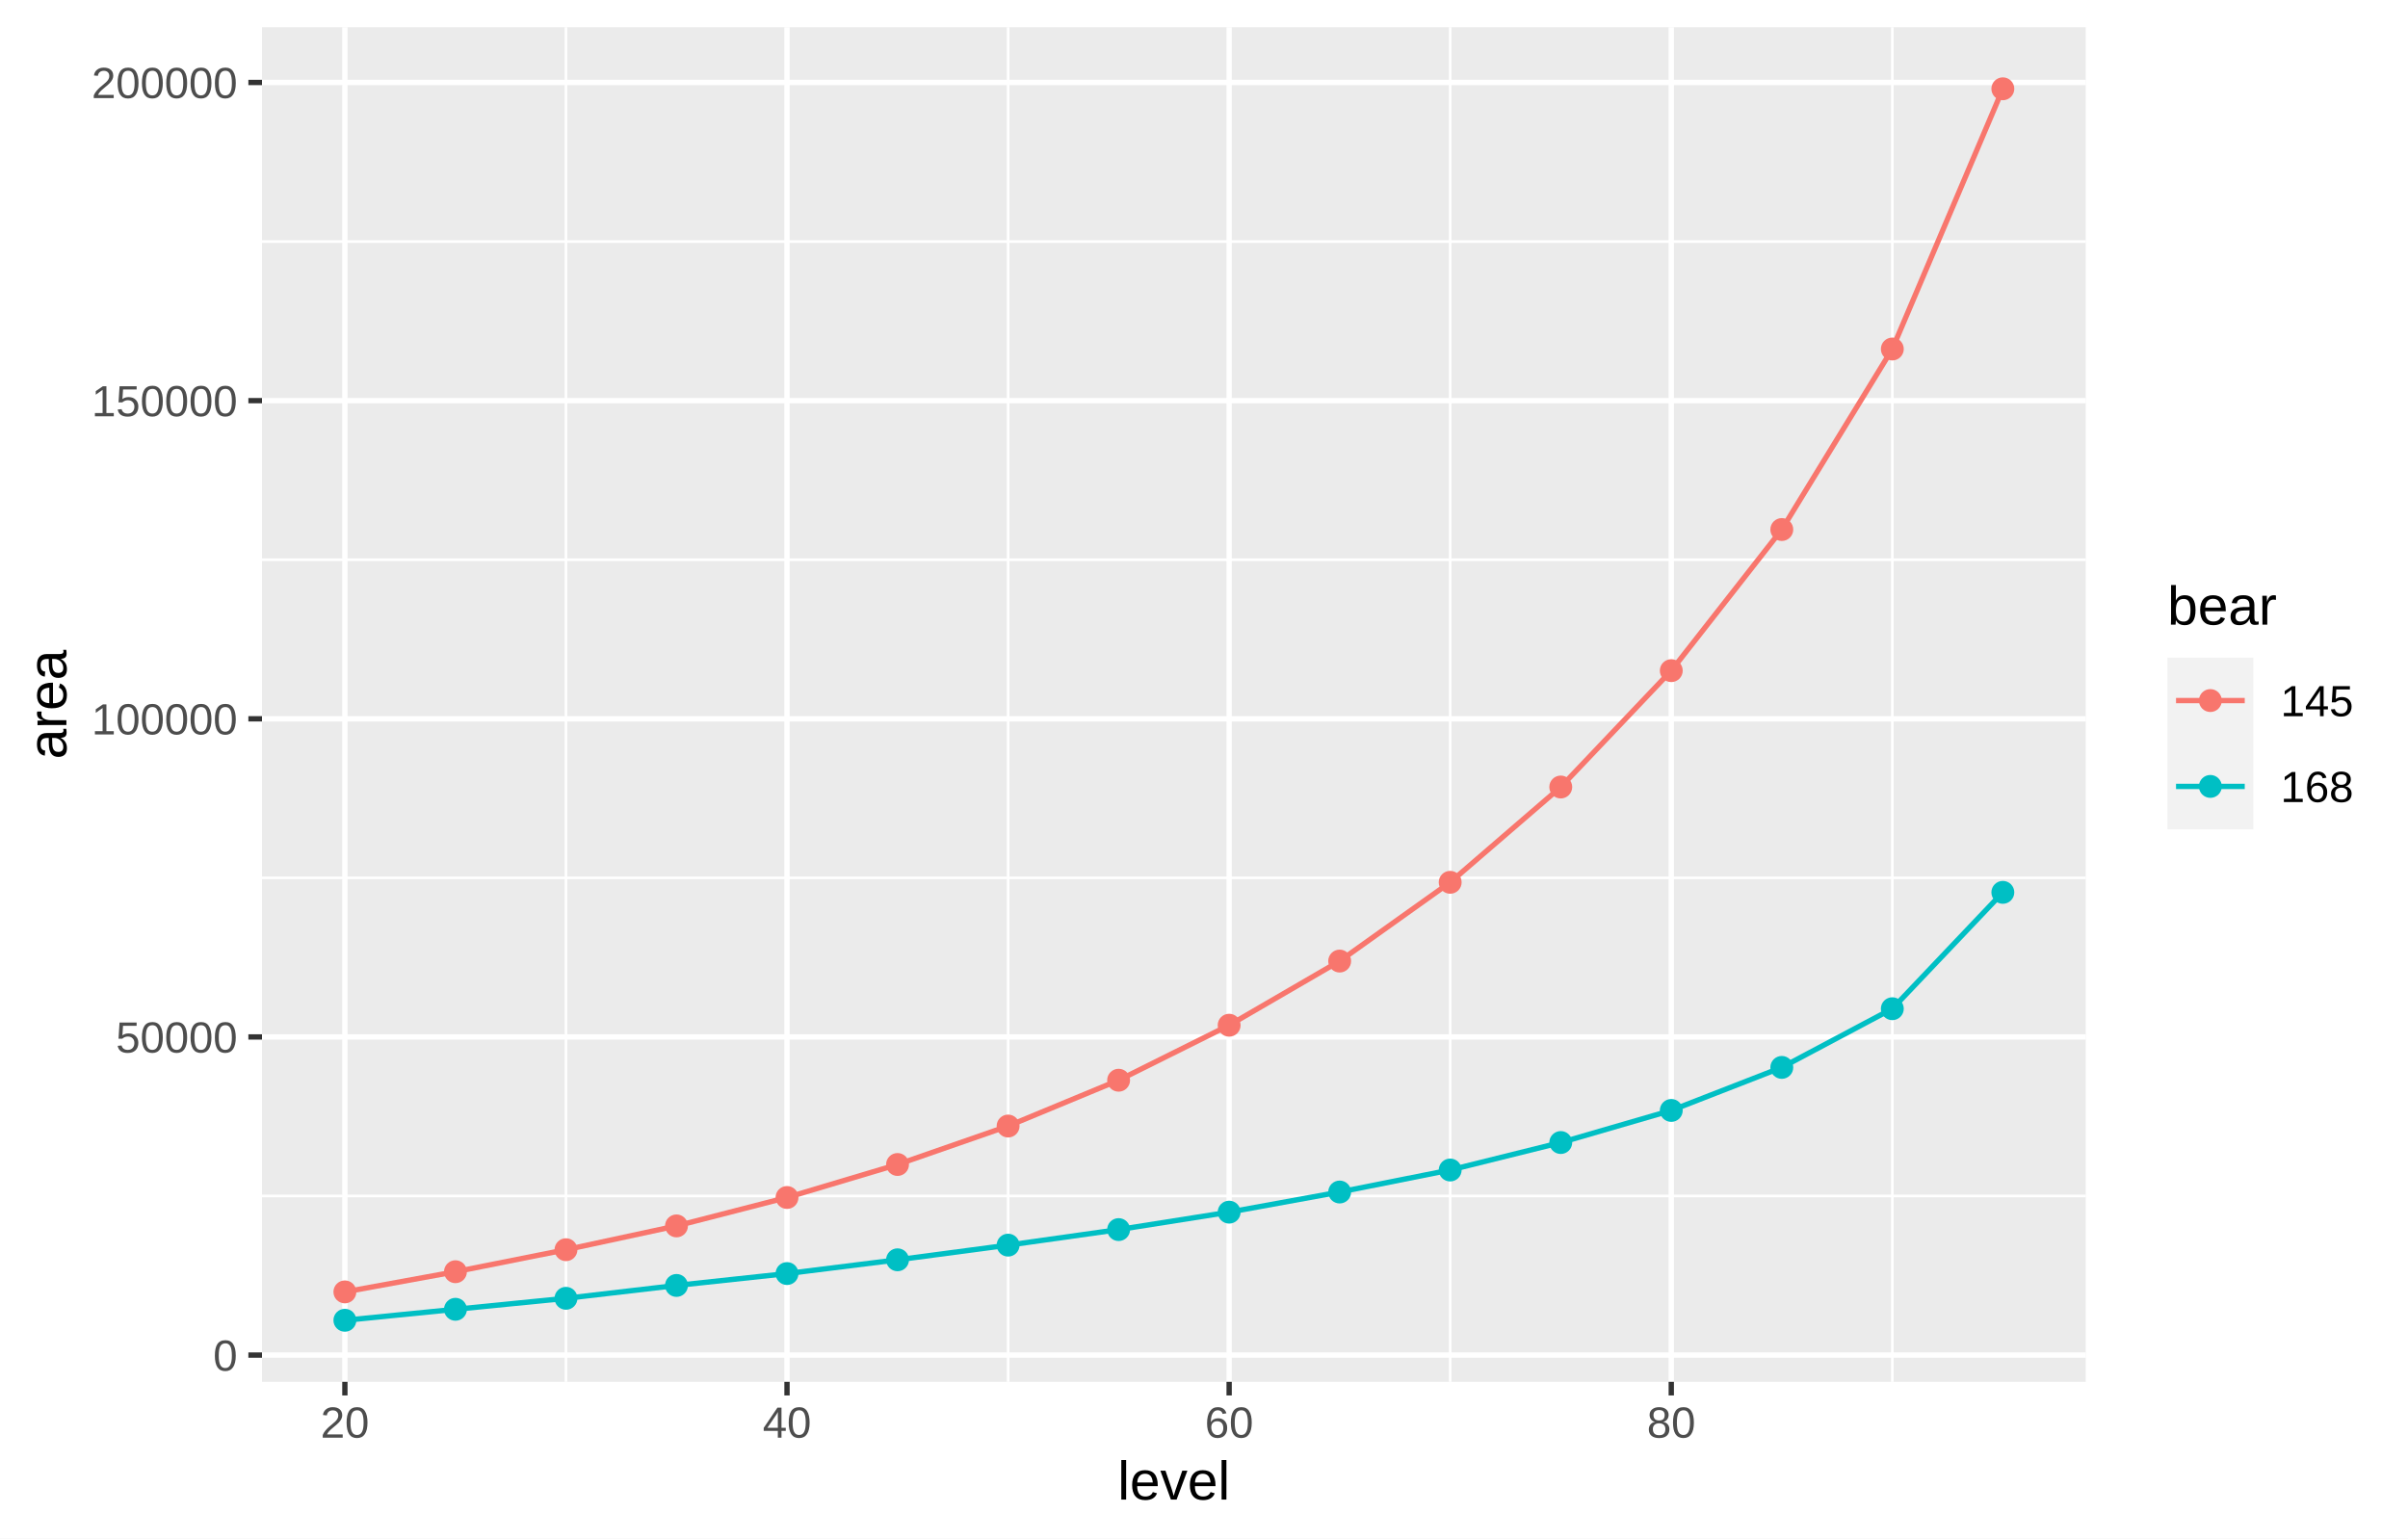
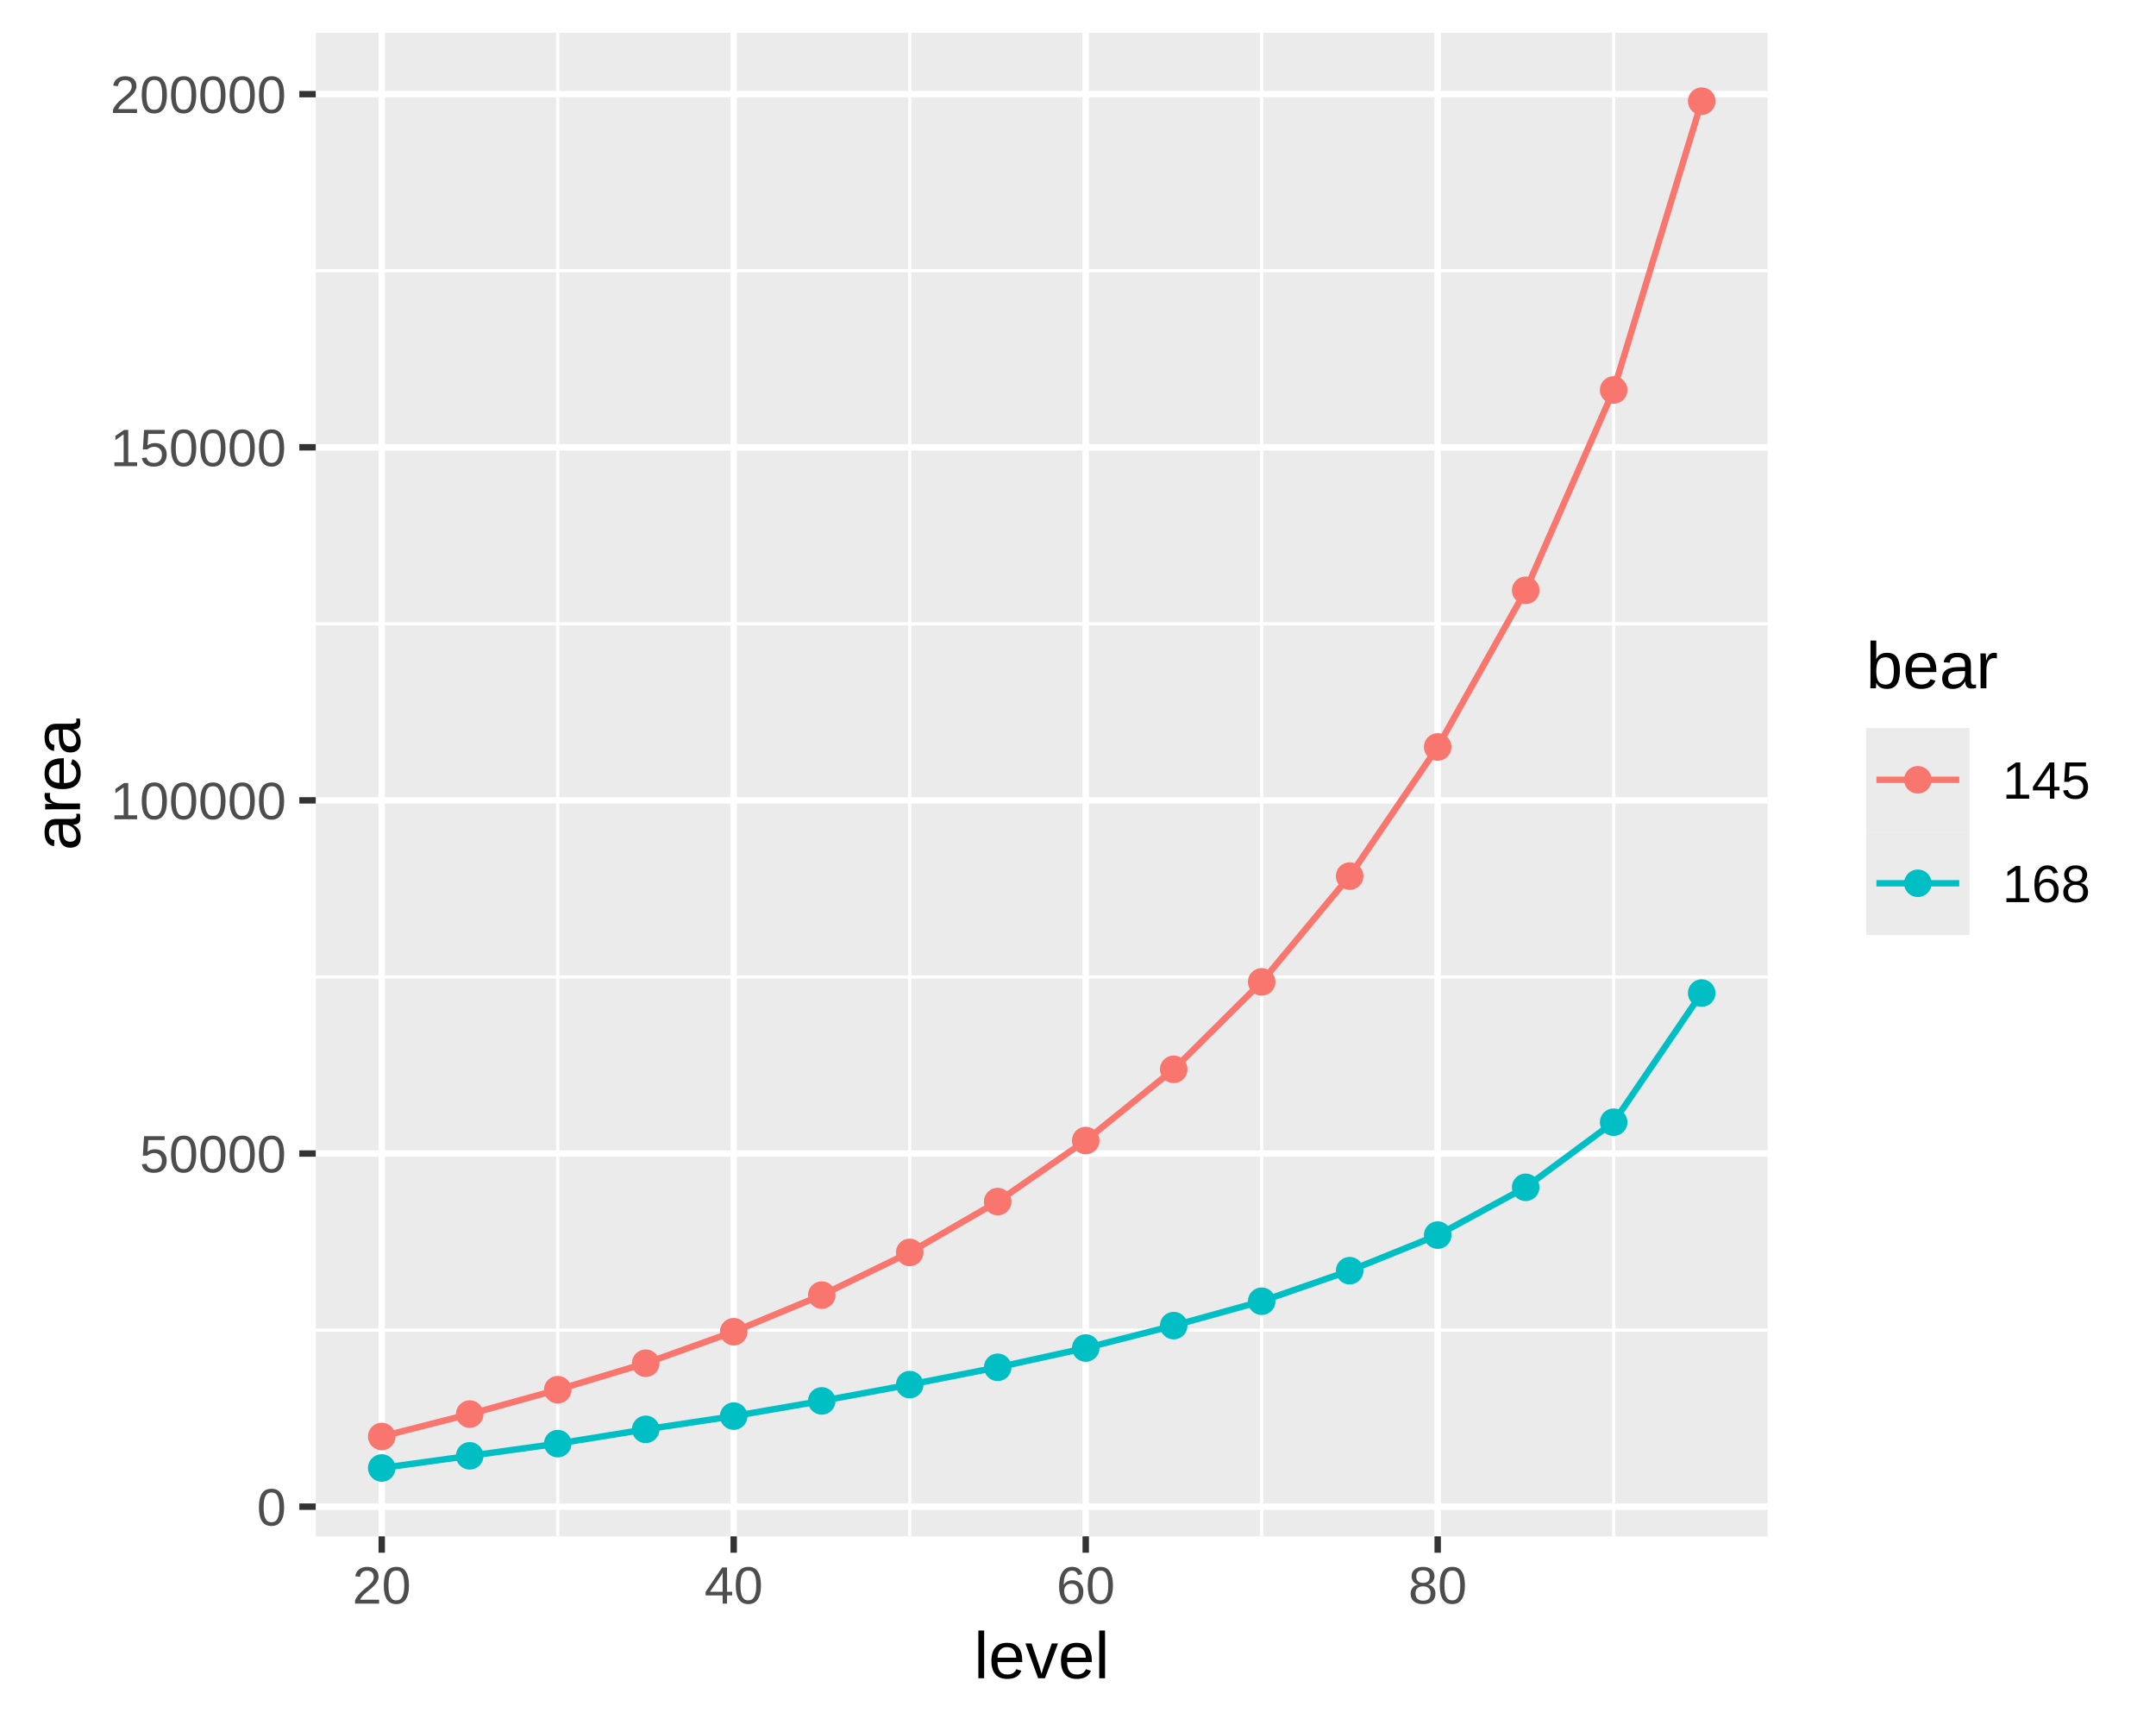
- <svg xmlns="http://www.w3.org/2000/svg" class="svglite" width="484.56pt" height="309.60pt" viewBox="0 0 484.56 309.60">
+ <svg xmlns="http://www.w3.org/2000/svg" class="svglite" width="360.00pt" height="288.00pt" viewBox="0 0 360.00 288.00">
  <defs>
    <style type="text/css">
    .svglite line, .svglite polyline, .svglite polygon, .svglite path, .svglite rect, .svglite circle {
      fill: none;
      stroke: #000000;
      stroke-linecap: round;
      stroke-linejoin: round;
      stroke-miterlimit: 10.00;
    }
    .svglite text {
      white-space: pre;
    }
  </style>
  </defs>
  <rect width="100%" height="100%" style="stroke: none; fill: #FFFFFF;" />
  <defs>
-     <clipPath id="cpMC4wMHw0ODQuNTZ8MC4wMHwzMDkuNjA=">
-       <rect x="0.00" y="0.00" width="484.56" height="309.60" />
+     <clipPath id="cpMC4wMHwzNjAuMDB8MC4wMHwyODguMDA=">
+       <rect x="0.00" y="0.00" width="360.00" height="288.00" />
    </clipPath>
  </defs>
-   <g clip-path="url(#cpMC4wMHw0ODQuNTZ8MC4wMHwzMDkuNjA=)">
-     <rect x="0.00" y="0.00" width="484.56" height="309.60" style="stroke-width: 1.07; stroke: #FFFFFF; fill: #FFFFFF;" />
+   <g clip-path="url(#cpMC4wMHwzNjAuMDB8MC4wMHwyODguMDA=)">
+     <rect x="0" y="0.00" width="360.00" height="288.00" style="stroke-width: 1.07; stroke: #FFFFFF; fill: #FFFFFF;" />
  </g>
  <defs>
-     <clipPath id="cpNTIuNzJ8NDE5LjcyfDUuNDh8Mjc4LjEw">
-       <rect x="52.72" y="5.48" width="366.99" height="272.62" />
+     <clipPath id="cpNTIuNzJ8Mjk1LjE2fDUuNDh8MjU2LjUw">
+       <rect x="52.72" y="5.48" width="242.43" height="251.02" />
    </clipPath>
  </defs>
-   <g clip-path="url(#cpNTIuNzJ8NDE5LjcyfDUuNDh8Mjc4LjEw)">
-     <rect x="52.72" y="5.48" width="366.99" height="272.62" style="stroke-width: 1.07; stroke: none; fill: #EBEBEB;" />
-     <polyline points="52.72,240.70 419.72,240.70 " style="stroke-width: 0.53; stroke: #FFFFFF; stroke-linecap: butt;" />
-     <polyline points="52.72,176.67 419.72,176.67 " style="stroke-width: 0.53; stroke: #FFFFFF; stroke-linecap: butt;" />
-     <polyline points="52.72,112.65 419.72,112.65 " style="stroke-width: 0.53; stroke: #FFFFFF; stroke-linecap: butt;" />
-     <polyline points="52.72,48.62 419.72,48.62 " style="stroke-width: 0.53; stroke: #FFFFFF; stroke-linecap: butt;" />
-     <polyline points="113.89,278.10 113.89,5.48 " style="stroke-width: 0.53; stroke: #FFFFFF; stroke-linecap: butt;" />
-     <polyline points="202.86,278.10 202.86,5.48 " style="stroke-width: 0.53; stroke: #FFFFFF; stroke-linecap: butt;" />
-     <polyline points="291.82,278.10 291.82,5.48 " style="stroke-width: 0.53; stroke: #FFFFFF; stroke-linecap: butt;" />
-     <polyline points="380.79,278.10 380.79,5.48 " style="stroke-width: 0.53; stroke: #FFFFFF; stroke-linecap: butt;" />
-     <polyline points="52.72,272.72 419.72,272.72 " style="stroke-width: 1.07; stroke: #FFFFFF; stroke-linecap: butt;" />
-     <polyline points="52.72,208.69 419.72,208.69 " style="stroke-width: 1.07; stroke: #FFFFFF; stroke-linecap: butt;" />
-     <polyline points="52.72,144.66 419.72,144.66 " style="stroke-width: 1.07; stroke: #FFFFFF; stroke-linecap: butt;" />
-     <polyline points="52.72,80.63 419.72,80.63 " style="stroke-width: 1.07; stroke: #FFFFFF; stroke-linecap: butt;" />
-     <polyline points="52.72,16.60 419.72,16.60 " style="stroke-width: 1.07; stroke: #FFFFFF; stroke-linecap: butt;" />
-     <polyline points="69.40,278.10 69.40,5.48 " style="stroke-width: 1.07; stroke: #FFFFFF; stroke-linecap: butt;" />
-     <polyline points="158.37,278.10 158.37,5.48 " style="stroke-width: 1.07; stroke: #FFFFFF; stroke-linecap: butt;" />
-     <polyline points="247.34,278.10 247.34,5.48 " style="stroke-width: 1.07; stroke: #FFFFFF; stroke-linecap: butt;" />
-     <polyline points="336.31,278.10 336.31,5.48 " style="stroke-width: 1.07; stroke: #FFFFFF; stroke-linecap: butt;" />
-     <polyline points="69.40,260.00 91.65,255.94 113.89,251.51 136.13,246.72 158.37,241.00 180.61,234.36 202.86,226.62 225.10,217.40 247.34,206.33 269.58,193.42 291.82,177.57 314.07,158.39 336.31,134.97 358.55,106.57 380.79,70.24 403.03,17.87 " style="stroke-width: 1.07; stroke: #F8766D; stroke-linecap: butt;" />
-     <polyline points="69.40,265.71 91.65,263.50 113.89,261.29 136.13,258.70 158.37,256.31 180.61,253.54 202.86,250.59 225.10,247.46 247.34,243.95 269.58,239.90 291.82,235.47 314.07,229.94 336.31,223.48 358.55,214.82 380.79,203.01 403.03,179.59 " style="stroke-width: 1.07; stroke: #00BFC4; stroke-linecap: butt;" />
-     <circle cx="69.40" cy="260.00" r="1.95" style="stroke-width: 0.71; stroke: #F8766D; fill: #F8766D;" />
-     <circle cx="91.65" cy="255.94" r="1.95" style="stroke-width: 0.71; stroke: #F8766D; fill: #F8766D;" />
-     <circle cx="113.89" cy="251.51" r="1.95" style="stroke-width: 0.71; stroke: #F8766D; fill: #F8766D;" />
-     <circle cx="136.13" cy="246.72" r="1.95" style="stroke-width: 0.71; stroke: #F8766D; fill: #F8766D;" />
-     <circle cx="158.37" cy="241.00" r="1.95" style="stroke-width: 0.71; stroke: #F8766D; fill: #F8766D;" />
-     <circle cx="180.61" cy="234.36" r="1.95" style="stroke-width: 0.71; stroke: #F8766D; fill: #F8766D;" />
-     <circle cx="202.86" cy="226.62" r="1.95" style="stroke-width: 0.71; stroke: #F8766D; fill: #F8766D;" />
-     <circle cx="225.10" cy="217.40" r="1.95" style="stroke-width: 0.71; stroke: #F8766D; fill: #F8766D;" />
-     <circle cx="247.34" cy="206.33" r="1.95" style="stroke-width: 0.71; stroke: #F8766D; fill: #F8766D;" />
-     <circle cx="269.58" cy="193.42" r="1.95" style="stroke-width: 0.71; stroke: #F8766D; fill: #F8766D;" />
-     <circle cx="291.82" cy="177.57" r="1.95" style="stroke-width: 0.71; stroke: #F8766D; fill: #F8766D;" />
-     <circle cx="314.07" cy="158.39" r="1.95" style="stroke-width: 0.71; stroke: #F8766D; fill: #F8766D;" />
-     <circle cx="336.31" cy="134.97" r="1.95" style="stroke-width: 0.71; stroke: #F8766D; fill: #F8766D;" />
-     <circle cx="358.55" cy="106.57" r="1.95" style="stroke-width: 0.71; stroke: #F8766D; fill: #F8766D;" />
-     <circle cx="380.79" cy="70.24" r="1.95" style="stroke-width: 0.71; stroke: #F8766D; fill: #F8766D;" />
-     <circle cx="403.03" cy="17.87" r="1.95" style="stroke-width: 0.71; stroke: #F8766D; fill: #F8766D;" />
-     <circle cx="69.40" cy="265.71" r="1.95" style="stroke-width: 0.71; stroke: #00BFC4; fill: #00BFC4;" />
-     <circle cx="91.65" cy="263.50" r="1.95" style="stroke-width: 0.71; stroke: #00BFC4; fill: #00BFC4;" />
-     <circle cx="113.89" cy="261.29" r="1.95" style="stroke-width: 0.71; stroke: #00BFC4; fill: #00BFC4;" />
-     <circle cx="136.13" cy="258.70" r="1.95" style="stroke-width: 0.71; stroke: #00BFC4; fill: #00BFC4;" />
-     <circle cx="158.37" cy="256.31" r="1.95" style="stroke-width: 0.71; stroke: #00BFC4; fill: #00BFC4;" />
-     <circle cx="180.61" cy="253.54" r="1.95" style="stroke-width: 0.71; stroke: #00BFC4; fill: #00BFC4;" />
-     <circle cx="202.86" cy="250.59" r="1.95" style="stroke-width: 0.71; stroke: #00BFC4; fill: #00BFC4;" />
-     <circle cx="225.10" cy="247.46" r="1.95" style="stroke-width: 0.71; stroke: #00BFC4; fill: #00BFC4;" />
-     <circle cx="247.34" cy="243.95" r="1.95" style="stroke-width: 0.71; stroke: #00BFC4; fill: #00BFC4;" />
-     <circle cx="269.58" cy="239.90" r="1.95" style="stroke-width: 0.71; stroke: #00BFC4; fill: #00BFC4;" />
-     <circle cx="291.82" cy="235.47" r="1.95" style="stroke-width: 0.71; stroke: #00BFC4; fill: #00BFC4;" />
-     <circle cx="314.07" cy="229.94" r="1.95" style="stroke-width: 0.71; stroke: #00BFC4; fill: #00BFC4;" />
-     <circle cx="336.31" cy="223.48" r="1.95" style="stroke-width: 0.71; stroke: #00BFC4; fill: #00BFC4;" />
-     <circle cx="358.55" cy="214.82" r="1.95" style="stroke-width: 0.71; stroke: #00BFC4; fill: #00BFC4;" />
-     <circle cx="380.79" cy="203.01" r="1.95" style="stroke-width: 0.71; stroke: #00BFC4; fill: #00BFC4;" />
-     <circle cx="403.03" cy="179.59" r="1.95" style="stroke-width: 0.71; stroke: #00BFC4; fill: #00BFC4;" />
+   <g clip-path="url(#cpNTIuNzJ8Mjk1LjE2fDUuNDh8MjU2LjUw)">
+     <rect x="52.72" y="5.48" width="242.43" height="251.02" style="stroke-width: 1.07; stroke: none; fill: #EBEBEB;" />
+     <polyline points="52.72,222.07 295.16,222.07 " style="stroke-width: 0.53; stroke: #FFFFFF; stroke-linecap: butt;" />
+     <polyline points="52.72,163.11 295.16,163.11 " style="stroke-width: 0.53; stroke: #FFFFFF; stroke-linecap: butt;" />
+     <polyline points="52.72,104.15 295.16,104.15 " style="stroke-width: 0.53; stroke: #FFFFFF; stroke-linecap: butt;" />
+     <polyline points="52.72,45.20 295.16,45.20 " style="stroke-width: 0.53; stroke: #FFFFFF; stroke-linecap: butt;" />
+     <polyline points="93.13,256.50 93.13,5.48 " style="stroke-width: 0.53; stroke: #FFFFFF; stroke-linecap: butt;" />
+     <polyline points="151.90,256.50 151.90,5.48 " style="stroke-width: 0.53; stroke: #FFFFFF; stroke-linecap: butt;" />
+     <polyline points="210.67,256.50 210.67,5.48 " style="stroke-width: 0.53; stroke: #FFFFFF; stroke-linecap: butt;" />
+     <polyline points="269.44,256.50 269.44,5.48 " style="stroke-width: 0.53; stroke: #FFFFFF; stroke-linecap: butt;" />
+     <polyline points="52.72,251.55 295.16,251.55 " style="stroke-width: 1.07; stroke: #FFFFFF; stroke-linecap: butt;" />
+     <polyline points="52.72,192.59 295.16,192.59 " style="stroke-width: 1.07; stroke: #FFFFFF; stroke-linecap: butt;" />
+     <polyline points="52.72,133.63 295.16,133.63 " style="stroke-width: 1.07; stroke: #FFFFFF; stroke-linecap: butt;" />
+     <polyline points="52.72,74.68 295.16,74.68 " style="stroke-width: 1.07; stroke: #FFFFFF; stroke-linecap: butt;" />
+     <polyline points="52.72,15.72 295.16,15.72 " style="stroke-width: 1.07; stroke: #FFFFFF; stroke-linecap: butt;" />
+     <polyline points="63.74,256.50 63.74,5.48 " style="stroke-width: 1.07; stroke: #FFFFFF; stroke-linecap: butt;" />
+     <polyline points="122.51,256.50 122.51,5.48 " style="stroke-width: 1.07; stroke: #FFFFFF; stroke-linecap: butt;" />
+     <polyline points="181.29,256.50 181.29,5.48 " style="stroke-width: 1.07; stroke: #FFFFFF; stroke-linecap: butt;" />
+     <polyline points="240.06,256.50 240.06,5.48 " style="stroke-width: 1.07; stroke: #FFFFFF; stroke-linecap: butt;" />
+     <polyline points="63.74,239.83 78.43,236.09 93.13,232.02 107.82,227.60 122.51,222.34 137.21,216.23 151.90,209.10 166.59,200.61 181.29,190.42 195.98,178.53 210.67,163.93 225.36,146.27 240.06,124.71 254.75,98.56 269.44,65.11 284.14,16.89 " style="stroke-width: 1.07; stroke: #F8766D; stroke-linecap: butt;" />
+     <polyline points="63.74,245.09 78.43,243.06 93.13,241.02 107.82,238.64 122.51,236.43 137.21,233.89 151.90,231.17 166.59,228.28 181.29,225.06 195.98,221.32 210.67,217.25 225.36,212.15 240.06,206.21 254.75,198.23 269.44,187.36 284.14,165.80 " style="stroke-width: 1.07; stroke: #00BFC4; stroke-linecap: butt;" />
+     <circle cx="63.74" cy="239.83" r="1.95" style="stroke-width: 0.71; stroke: #F8766D; fill: #F8766D;" />
+     <circle cx="78.43" cy="236.09" r="1.95" style="stroke-width: 0.71; stroke: #F8766D; fill: #F8766D;" />
+     <circle cx="93.13" cy="232.02" r="1.95" style="stroke-width: 0.71; stroke: #F8766D; fill: #F8766D;" />
+     <circle cx="107.82" cy="227.60" r="1.95" style="stroke-width: 0.71; stroke: #F8766D; fill: #F8766D;" />
+     <circle cx="122.51" cy="222.34" r="1.95" style="stroke-width: 0.71; stroke: #F8766D; fill: #F8766D;" />
+     <circle cx="137.21" cy="216.23" r="1.95" style="stroke-width: 0.71; stroke: #F8766D; fill: #F8766D;" />
+     <circle cx="151.90" cy="209.10" r="1.95" style="stroke-width: 0.71; stroke: #F8766D; fill: #F8766D;" />
+     <circle cx="166.59" cy="200.61" r="1.95" style="stroke-width: 0.71; stroke: #F8766D; fill: #F8766D;" />
+     <circle cx="181.29" cy="190.42" r="1.95" style="stroke-width: 0.71; stroke: #F8766D; fill: #F8766D;" />
+     <circle cx="195.98" cy="178.53" r="1.95" style="stroke-width: 0.71; stroke: #F8766D; fill: #F8766D;" />
+     <circle cx="210.67" cy="163.93" r="1.95" style="stroke-width: 0.71; stroke: #F8766D; fill: #F8766D;" />
+     <circle cx="225.36" cy="146.27" r="1.95" style="stroke-width: 0.71; stroke: #F8766D; fill: #F8766D;" />
+     <circle cx="240.06" cy="124.71" r="1.95" style="stroke-width: 0.71; stroke: #F8766D; fill: #F8766D;" />
+     <circle cx="254.75" cy="98.56" r="1.95" style="stroke-width: 0.71; stroke: #F8766D; fill: #F8766D;" />
+     <circle cx="269.44" cy="65.11" r="1.95" style="stroke-width: 0.71; stroke: #F8766D; fill: #F8766D;" />
+     <circle cx="284.14" cy="16.89" r="1.95" style="stroke-width: 0.71; stroke: #F8766D; fill: #F8766D;" />
+     <circle cx="63.74" cy="245.09" r="1.95" style="stroke-width: 0.71; stroke: #00BFC4; fill: #00BFC4;" />
+     <circle cx="78.43" cy="243.06" r="1.95" style="stroke-width: 0.71; stroke: #00BFC4; fill: #00BFC4;" />
+     <circle cx="93.13" cy="241.02" r="1.95" style="stroke-width: 0.71; stroke: #00BFC4; fill: #00BFC4;" />
+     <circle cx="107.82" cy="238.64" r="1.95" style="stroke-width: 0.71; stroke: #00BFC4; fill: #00BFC4;" />
+     <circle cx="122.51" cy="236.43" r="1.95" style="stroke-width: 0.71; stroke: #00BFC4; fill: #00BFC4;" />
+     <circle cx="137.21" cy="233.89" r="1.95" style="stroke-width: 0.71; stroke: #00BFC4; fill: #00BFC4;" />
+     <circle cx="151.90" cy="231.17" r="1.95" style="stroke-width: 0.71; stroke: #00BFC4; fill: #00BFC4;" />
+     <circle cx="166.59" cy="228.28" r="1.95" style="stroke-width: 0.71; stroke: #00BFC4; fill: #00BFC4;" />
+     <circle cx="181.29" cy="225.06" r="1.95" style="stroke-width: 0.71; stroke: #00BFC4; fill: #00BFC4;" />
+     <circle cx="195.98" cy="221.32" r="1.95" style="stroke-width: 0.71; stroke: #00BFC4; fill: #00BFC4;" />
+     <circle cx="210.67" cy="217.25" r="1.95" style="stroke-width: 0.71; stroke: #00BFC4; fill: #00BFC4;" />
+     <circle cx="225.36" cy="212.15" r="1.95" style="stroke-width: 0.71; stroke: #00BFC4; fill: #00BFC4;" />
+     <circle cx="240.06" cy="206.21" r="1.95" style="stroke-width: 0.71; stroke: #00BFC4; fill: #00BFC4;" />
+     <circle cx="254.75" cy="198.23" r="1.95" style="stroke-width: 0.71; stroke: #00BFC4; fill: #00BFC4;" />
+     <circle cx="269.44" cy="187.36" r="1.95" style="stroke-width: 0.71; stroke: #00BFC4; fill: #00BFC4;" />
+     <circle cx="284.14" cy="165.80" r="1.95" style="stroke-width: 0.71; stroke: #00BFC4; fill: #00BFC4;" />
  </g>
-   <g clip-path="url(#cpMC4wMHw0ODQuNTZ8MC4wMHwzMDkuNjA=)">
-     <text x="47.79" y="275.87" text-anchor="end" style="font-size: 8.80px;fill: #4D4D4D; font-family: &quot;Arial&quot;;" textLength="4.90px" lengthAdjust="spacingAndGlyphs">0</text>
-     <text x="47.79" y="211.84" text-anchor="end" style="font-size: 8.80px;fill: #4D4D4D; font-family: &quot;Arial&quot;;" textLength="24.48px" lengthAdjust="spacingAndGlyphs">50000</text>
-     <text x="47.79" y="147.81" text-anchor="end" style="font-size: 8.80px;fill: #4D4D4D; font-family: &quot;Arial&quot;;" textLength="29.38px" lengthAdjust="spacingAndGlyphs">100000</text>
-     <text x="47.79" y="83.78" text-anchor="end" style="font-size: 8.80px;fill: #4D4D4D; font-family: &quot;Arial&quot;;" textLength="29.38px" lengthAdjust="spacingAndGlyphs">150000</text>
-     <text x="47.79" y="19.75" text-anchor="end" style="font-size: 8.80px;fill: #4D4D4D; font-family: &quot;Arial&quot;;" textLength="29.38px" lengthAdjust="spacingAndGlyphs">200000</text>
-     <polyline points="49.98,272.72 52.72,272.72 " style="stroke-width: 1.07; stroke: #333333; stroke-linecap: butt;" />
-     <polyline points="49.98,208.69 52.72,208.69 " style="stroke-width: 1.07; stroke: #333333; stroke-linecap: butt;" />
-     <polyline points="49.98,144.66 52.72,144.66 " style="stroke-width: 1.07; stroke: #333333; stroke-linecap: butt;" />
-     <polyline points="49.98,80.63 52.72,80.63 " style="stroke-width: 1.07; stroke: #333333; stroke-linecap: butt;" />
-     <polyline points="49.98,16.60 52.72,16.60 " style="stroke-width: 1.07; stroke: #333333; stroke-linecap: butt;" />
-     <polyline points="69.40,280.84 69.40,278.10 " style="stroke-width: 1.07; stroke: #333333; stroke-linecap: butt;" />
-     <polyline points="158.37,280.84 158.37,278.10 " style="stroke-width: 1.07; stroke: #333333; stroke-linecap: butt;" />
-     <polyline points="247.34,280.84 247.34,278.10 " style="stroke-width: 1.07; stroke: #333333; stroke-linecap: butt;" />
-     <polyline points="336.31,280.84 336.31,278.10 " style="stroke-width: 1.07; stroke: #333333; stroke-linecap: butt;" />
-     <text x="69.40" y="289.34" text-anchor="middle" style="font-size: 8.80px;fill: #4D4D4D; font-family: &quot;Arial&quot;;" textLength="9.79px" lengthAdjust="spacingAndGlyphs">20</text>
-     <text x="158.37" y="289.34" text-anchor="middle" style="font-size: 8.80px;fill: #4D4D4D; font-family: &quot;Arial&quot;;" textLength="9.79px" lengthAdjust="spacingAndGlyphs">40</text>
-     <text x="247.34" y="289.34" text-anchor="middle" style="font-size: 8.80px;fill: #4D4D4D; font-family: &quot;Arial&quot;;" textLength="9.79px" lengthAdjust="spacingAndGlyphs">60</text>
-     <text x="336.31" y="289.34" text-anchor="middle" style="font-size: 8.80px;fill: #4D4D4D; font-family: &quot;Arial&quot;;" textLength="9.79px" lengthAdjust="spacingAndGlyphs">80</text>
-     <text x="236.22" y="301.80" text-anchor="middle" style="font-size: 11.00px; font-family: &quot;Arial&quot;;" textLength="22.62px" lengthAdjust="spacingAndGlyphs">level</text>
-     <text transform="translate(13.36,141.79) rotate(-90)" text-anchor="middle" style="font-size: 11.00px; font-family: &quot;Arial&quot;;" textLength="22.02px" lengthAdjust="spacingAndGlyphs">area</text>
-     <rect x="430.67" y="111.19" width="48.41" height="61.19" style="stroke-width: 1.07; stroke: none; fill: #FFFFFF;" />
-     <text x="436.15" y="125.71" style="font-size: 11.00px; font-family: &quot;Arial&quot;;" textLength="22.02px" lengthAdjust="spacingAndGlyphs">bear</text>
-     <rect x="436.15" y="132.35" width="17.28" height="17.28" style="stroke-width: 1.07; stroke: none; fill: #F2F2F2;" />
-     <line x1="437.88" y1="140.99" x2="451.71" y2="140.99" style="stroke-width: 1.07; stroke: #F8766D; stroke-linecap: butt;" />
-     <circle cx="444.79" cy="140.99" r="1.95" style="stroke-width: 0.71; stroke: #F8766D; fill: #F8766D;" />
-     <rect x="436.15" y="149.63" width="17.28" height="17.28" style="stroke-width: 1.07; stroke: none; fill: #F2F2F2;" />
-     <line x1="437.88" y1="158.27" x2="451.71" y2="158.27" style="stroke-width: 1.07; stroke: #00BFC4; stroke-linecap: butt;" />
-     <circle cx="444.79" cy="158.27" r="1.95" style="stroke-width: 0.71; stroke: #00BFC4; fill: #00BFC4;" />
-     <text x="458.91" y="144.14" style="font-size: 8.80px; font-family: &quot;Arial&quot;;" textLength="14.69px" lengthAdjust="spacingAndGlyphs">145</text>
-     <text x="458.91" y="161.42" style="font-size: 8.80px; font-family: &quot;Arial&quot;;" textLength="14.69px" lengthAdjust="spacingAndGlyphs">168</text>
+   <g clip-path="url(#cpMC4wMHwzNjAuMDB8MC4wMHwyODguMDA=)">
+     <text x="47.79" y="254.70" text-anchor="end" style="font-size: 8.80px;fill: #4D4D4D; font-family: &quot;Arial&quot;;" textLength="4.90px" lengthAdjust="spacingAndGlyphs">0</text>
+     <text x="47.79" y="195.74" text-anchor="end" style="font-size: 8.80px;fill: #4D4D4D; font-family: &quot;Arial&quot;;" textLength="24.48px" lengthAdjust="spacingAndGlyphs">50000</text>
+     <text x="47.79" y="136.78" text-anchor="end" style="font-size: 8.80px;fill: #4D4D4D; font-family: &quot;Arial&quot;;" textLength="29.38px" lengthAdjust="spacingAndGlyphs">100000</text>
+     <text x="47.79" y="77.83" text-anchor="end" style="font-size: 8.80px;fill: #4D4D4D; font-family: &quot;Arial&quot;;" textLength="29.38px" lengthAdjust="spacingAndGlyphs">150000</text>
+     <text x="47.79" y="18.87" text-anchor="end" style="font-size: 8.80px;fill: #4D4D4D; font-family: &quot;Arial&quot;;" textLength="29.38px" lengthAdjust="spacingAndGlyphs">200000</text>
+     <polyline points="49.98,251.55 52.72,251.55 " style="stroke-width: 1.07; stroke: #333333; stroke-linecap: butt;" />
+     <polyline points="49.98,192.59 52.72,192.59 " style="stroke-width: 1.07; stroke: #333333; stroke-linecap: butt;" />
+     <polyline points="49.98,133.63 52.72,133.63 " style="stroke-width: 1.07; stroke: #333333; stroke-linecap: butt;" />
+     <polyline points="49.98,74.68 52.72,74.68 " style="stroke-width: 1.07; stroke: #333333; stroke-linecap: butt;" />
+     <polyline points="49.98,15.72 52.72,15.72 " style="stroke-width: 1.07; stroke: #333333; stroke-linecap: butt;" />
+     <polyline points="63.74,259.24 63.74,256.50 " style="stroke-width: 1.07; stroke: #333333; stroke-linecap: butt;" />
+     <polyline points="122.51,259.24 122.51,256.50 " style="stroke-width: 1.07; stroke: #333333; stroke-linecap: butt;" />
+     <polyline points="181.29,259.24 181.29,256.50 " style="stroke-width: 1.07; stroke: #333333; stroke-linecap: butt;" />
+     <polyline points="240.06,259.24 240.06,256.50 " style="stroke-width: 1.07; stroke: #333333; stroke-linecap: butt;" />
+     <text x="63.74" y="267.74" text-anchor="middle" style="font-size: 8.80px;fill: #4D4D4D; font-family: &quot;Arial&quot;;" textLength="9.79px" lengthAdjust="spacingAndGlyphs">20</text>
+     <text x="122.51" y="267.74" text-anchor="middle" style="font-size: 8.80px;fill: #4D4D4D; font-family: &quot;Arial&quot;;" textLength="9.79px" lengthAdjust="spacingAndGlyphs">40</text>
+     <text x="181.29" y="267.74" text-anchor="middle" style="font-size: 8.80px;fill: #4D4D4D; font-family: &quot;Arial&quot;;" textLength="9.79px" lengthAdjust="spacingAndGlyphs">60</text>
+     <text x="240.06" y="267.74" text-anchor="middle" style="font-size: 8.80px;fill: #4D4D4D; font-family: &quot;Arial&quot;;" textLength="9.79px" lengthAdjust="spacingAndGlyphs">80</text>
+     <text x="173.94" y="280.20" text-anchor="middle" style="font-size: 11.00px; font-family: &quot;Arial&quot;;" textLength="22.62px" lengthAdjust="spacingAndGlyphs">level</text>
+     <text transform="translate(13.36,130.99) rotate(-90)" text-anchor="middle" style="font-size: 11.00px; font-family: &quot;Arial&quot;;" textLength="22.02px" lengthAdjust="spacingAndGlyphs">area</text>
+     <rect x="306.11" y="100.39" width="48.41" height="61.19" style="stroke-width: 1.07; stroke: none; fill: #FFFFFF;" />
+     <text x="311.59" y="114.91" style="font-size: 11.00px; font-family: &quot;Arial&quot;;" textLength="22.02px" lengthAdjust="spacingAndGlyphs">bear</text>
+     <rect x="311.59" y="121.55" width="17.28" height="17.28" style="stroke-width: 1.07; stroke: none; fill: #EBEBEB;" />
+     <line x1="313.32" y1="130.19" x2="327.15" y2="130.19" style="stroke-width: 1.07; stroke: #F8766D; stroke-linecap: butt;" />
+     <circle cx="320.23" cy="130.19" r="1.95" style="stroke-width: 0.71; stroke: #F8766D; fill: #F8766D;" />
+     <rect x="311.59" y="138.83" width="17.28" height="17.28" style="stroke-width: 1.07; stroke: none; fill: #EBEBEB;" />
+     <line x1="313.32" y1="147.47" x2="327.15" y2="147.47" style="stroke-width: 1.07; stroke: #00BFC4; stroke-linecap: butt;" />
+     <circle cx="320.23" cy="147.47" r="1.95" style="stroke-width: 0.71; stroke: #00BFC4; fill: #00BFC4;" />
+     <text x="334.35" y="133.34" style="font-size: 8.80px; font-family: &quot;Arial&quot;;" textLength="14.69px" lengthAdjust="spacingAndGlyphs">145</text>
+     <text x="334.35" y="150.62" style="font-size: 8.80px; font-family: &quot;Arial&quot;;" textLength="14.69px" lengthAdjust="spacingAndGlyphs">168</text>
  </g>
</svg>
